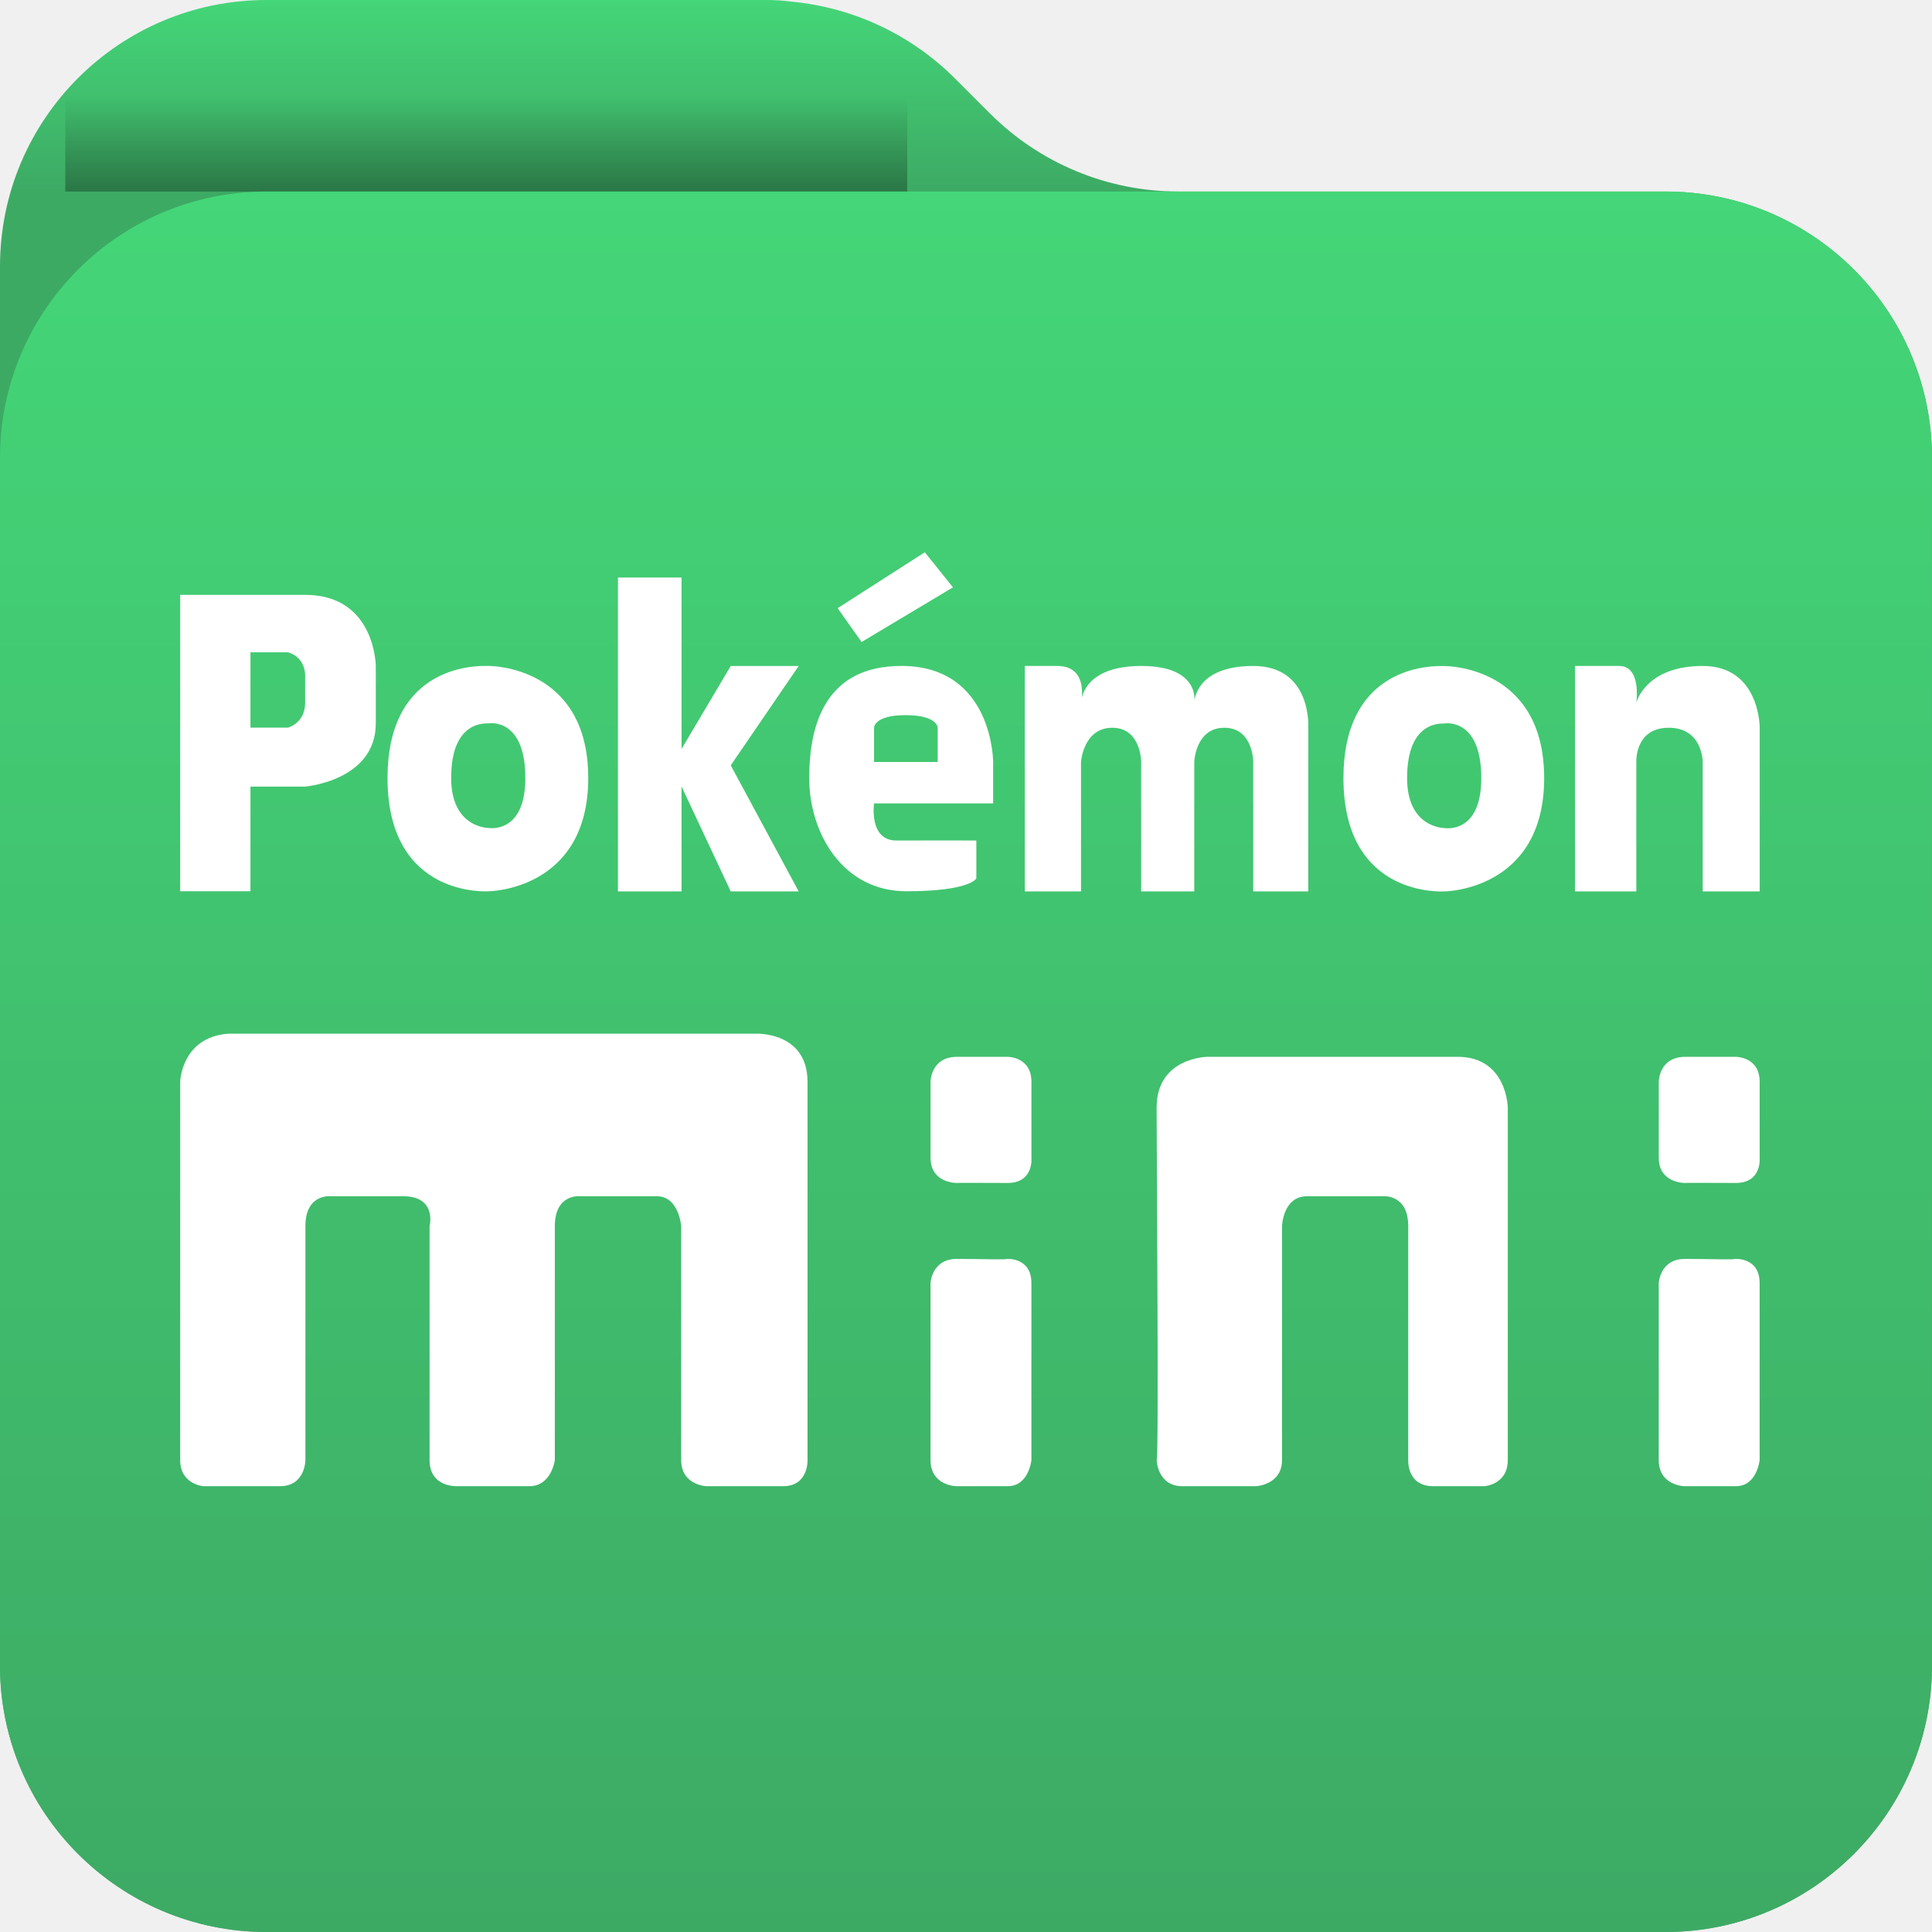
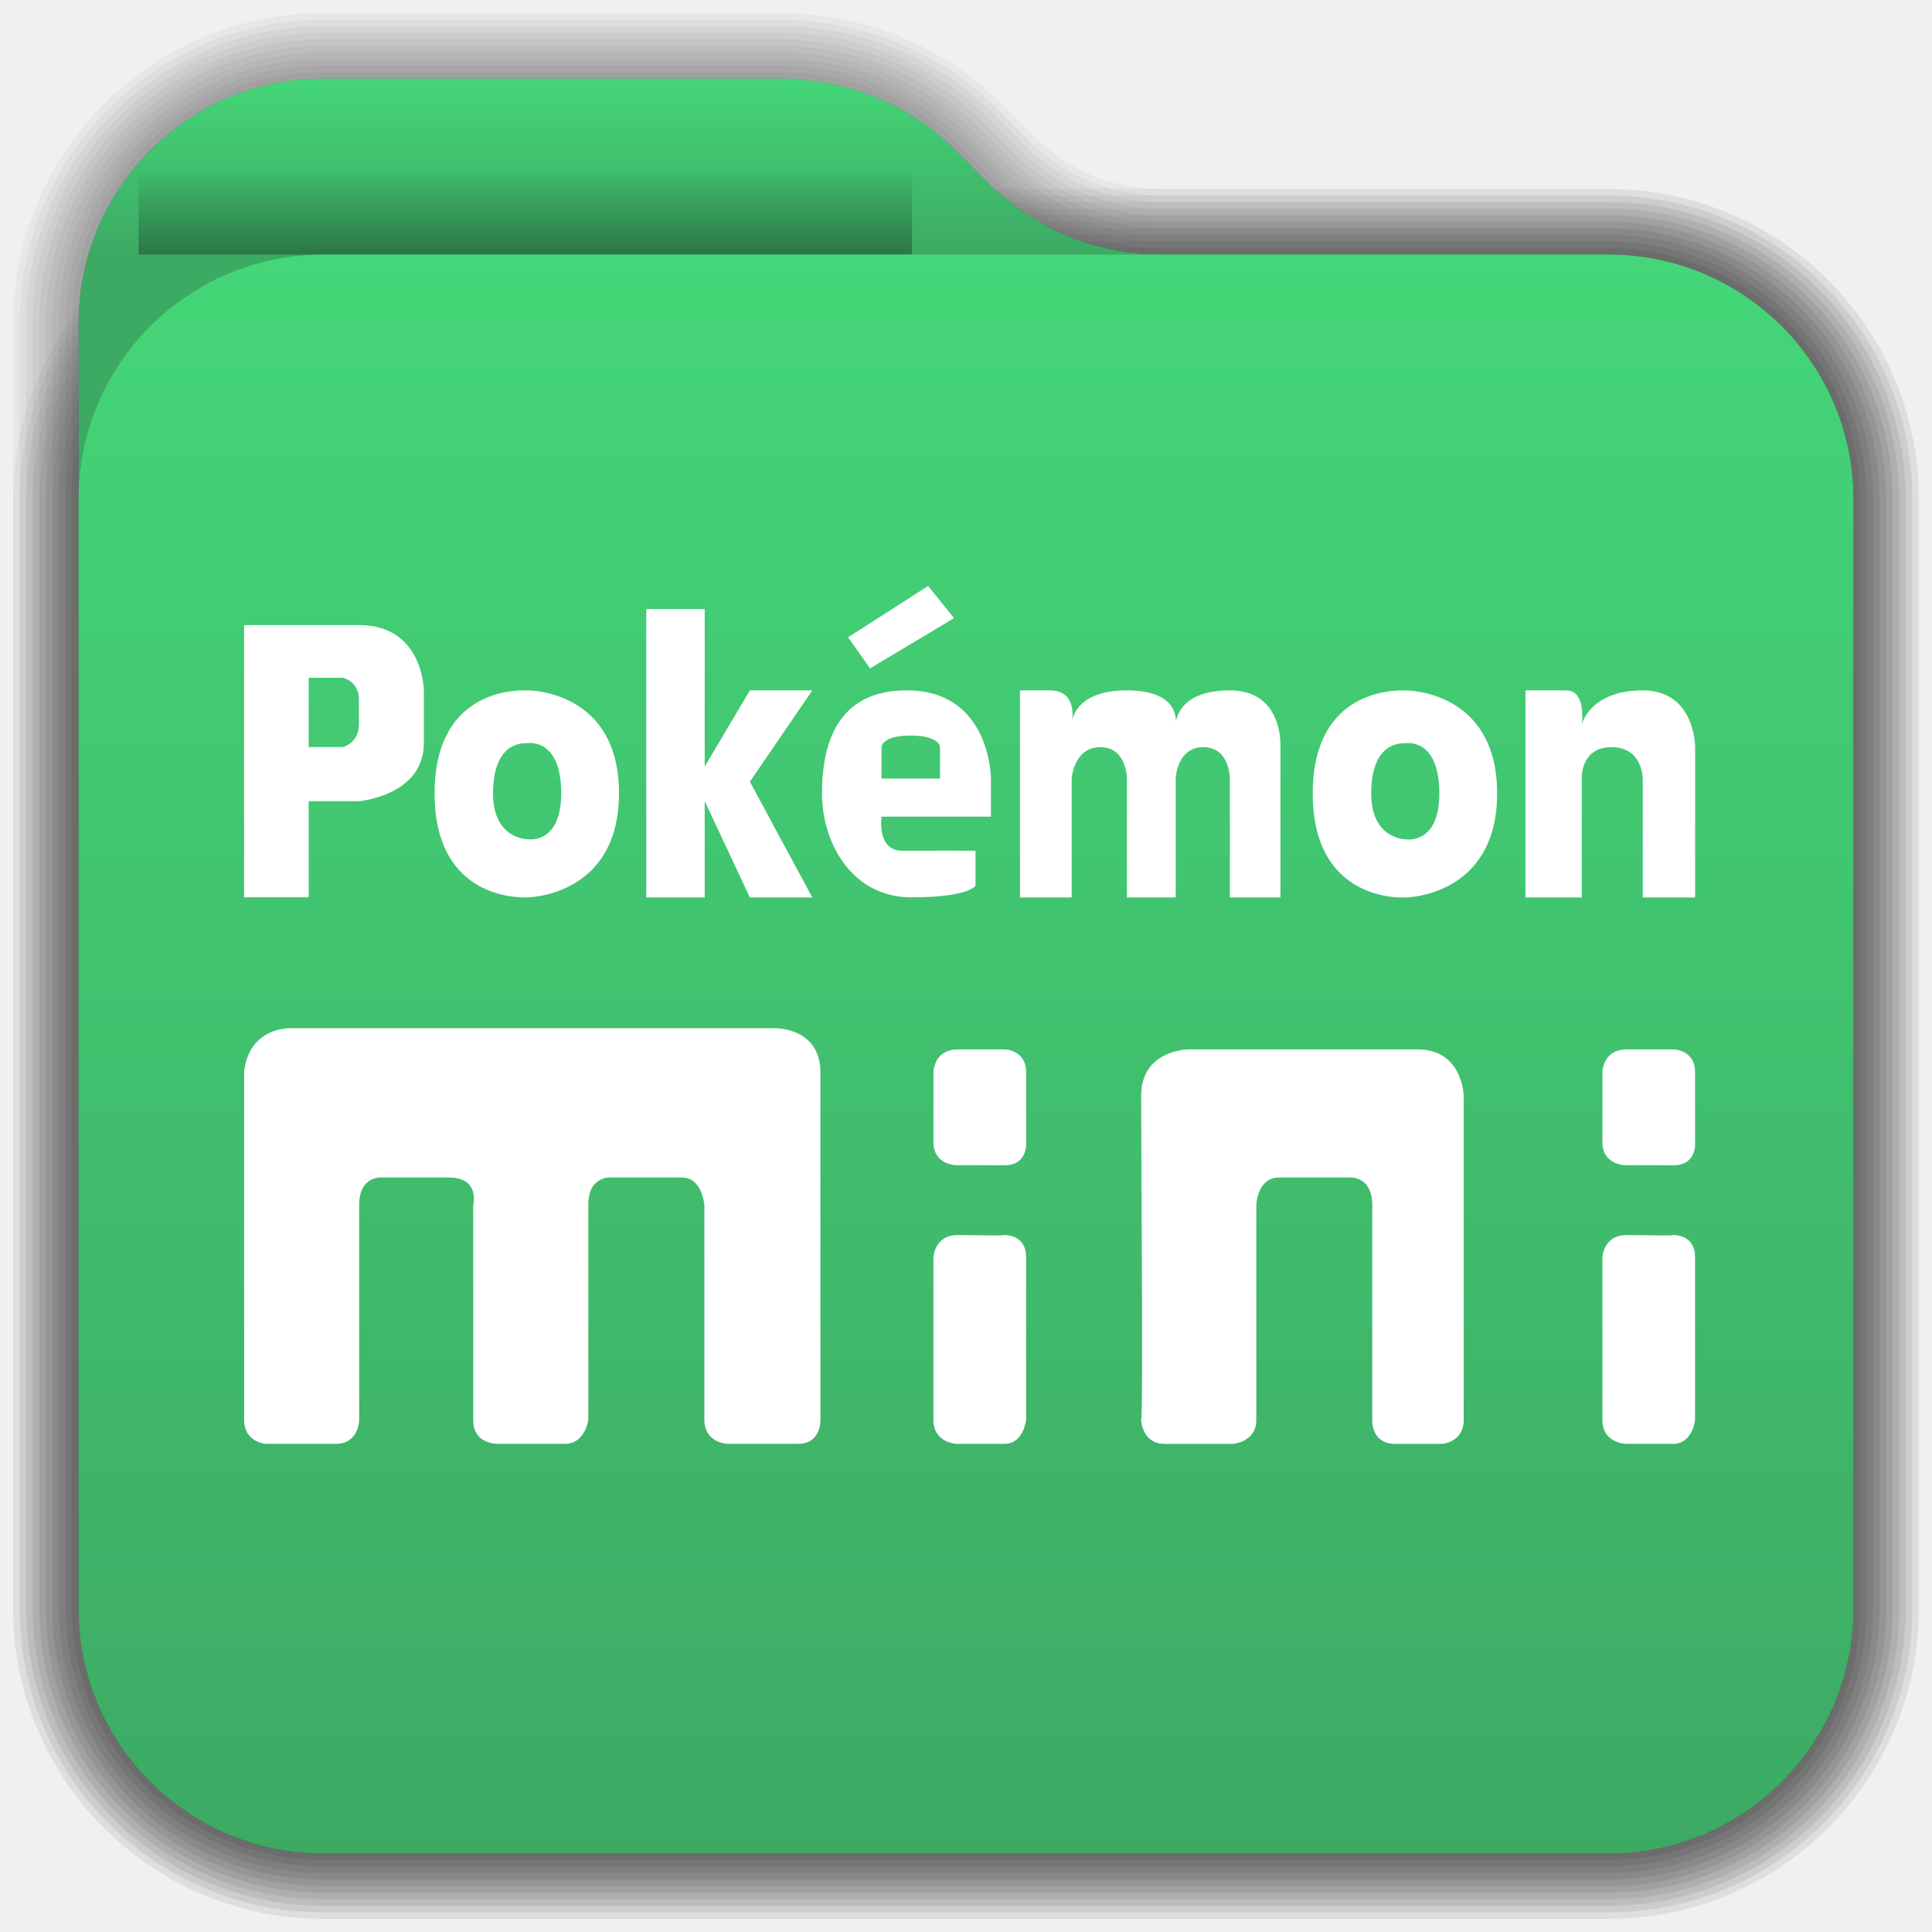
- <svg xmlns="http://www.w3.org/2000/svg" xmlns:xlink="http://www.w3.org/1999/xlink" width="512" height="512" viewBox="0 0 135.467 135.467" version="1.1" id="svg1" xml:space="preserve">
+ <svg xmlns="http://www.w3.org/2000/svg" xmlns:xlink="http://www.w3.org/1999/xlink" width="512" height="512" viewBox="-6 -6 147.467 147.467" version="1.1" id="svg1" xml:space="preserve">
  <defs id="defs1">
    <linearGradient id="linearGradient17">
      <stop style="stop-color:#e5e5e5;stop-opacity:1;" offset="0" id="stop17" />
      <stop style="stop-color:#a8a8a8;stop-opacity:1;" offset="1" id="stop18" />
    </linearGradient>
    <linearGradient id="linearGradient15">
      <stop style="stop-color:#e5e5e5;stop-opacity:1;" offset="0" id="stop15" />
      <stop style="stop-color:#a8a8a8;stop-opacity:1;" offset="1" id="stop16" />
    </linearGradient>
    <linearGradient xlink:href="#linearGradient15" id="linearGradient16" x1="55.033" y1="6.35" x2="55.033" y2="18.521" gradientUnits="userSpaceOnUse" />
    <linearGradient xlink:href="#linearGradient17" id="linearGradient18" x1="67.733" y1="18.521" x2="67.733" y2="129.117" gradientUnits="userSpaceOnUse" />
    <linearGradient data-orig="1fc95c,169443" x1="55.033" y1="6.35" x2="55.033" y2="18.521" gradientUnits="userSpaceOnUse" id="linearGradient16_tint">
      <stop style="stop-color:#44d678;stop-opacity:1;" offset="0" />
      <stop style="stop-color:#3daa64;stop-opacity:1;" offset="1" />
    </linearGradient>
    <linearGradient data-orig="1fc95c,169443" x1="67.733" y1="18.521" x2="67.733" y2="129.117" gradientUnits="userSpaceOnUse" id="linearGradient18_tint">
      <stop style="stop-color:#44d678;stop-opacity:1;" offset="0" />
      <stop style="stop-color:#3daa64;stop-opacity:1;" offset="1" />
    </linearGradient>
    <linearGradient id="tabShade" x1="0" y1="12.521" x2="0" y2="18.521" gradientUnits="userSpaceOnUse">
      <stop offset="0" style="stop-color:#000000;stop-opacity:0" />
      <stop offset="1" style="stop-color:#000000;stop-opacity:0.3" />
    </linearGradient>
  </defs>
  <g id="layer1">
+     <g id="folder-shadow" style="fill:#000000;stroke:#000000;stroke-linejoin:round" transform="matrix(1.103449,0,0,1.103449,-7.006964,-7.006964)">
+       <path d="M 23.283,6.35 C 13.931,6.35 6.35,13.931 6.35,23.283 v 88.9 c -4.4e-6,9.352 7.581,16.933 16.933,16.933 h 88.9 c 9.352,0 16.933,-7.581 16.933,-16.933 V 35.454 c 0,-9.352 -7.581,-16.933 -16.933,-16.933 H 81.206 c -4.482,-0.007 -8.778,-1.79 -11.947,-4.959 h -5.17e-4 L 67.006,11.31 C 64.233,8.55 60.589,6.836 56.694,6.459 56.144,6.386 55.589,6.35 55.033,6.35 h -0.009 z" style="fill-opacity:0.04;stroke-opacity:0.04;stroke-width:9.062" />
+       <path d="m 23.283,18.521 c -9.352,-1e-6 -16.933,7.581 -16.933,16.933 v 76.729 c -4.4e-6,9.352 7.581,16.933 16.933,16.933 h 88.9 c 9.352,0 16.933,-7.581 16.933,-16.933 V 35.454 c 0,-9.352 -7.581,-16.933 -16.933,-16.933 z" style="fill-opacity:0.04;stroke-opacity:0.04;stroke-width:9.062" />
+       <path d="M 23.283,6.35 C 13.931,6.35 6.35,13.931 6.35,23.283 v 88.9 c -4.4e-6,9.352 7.581,16.933 16.933,16.933 h 88.9 c 9.352,0 16.933,-7.581 16.933,-16.933 V 35.454 c 0,-9.352 -7.581,-16.933 -16.933,-16.933 H 81.206 c -4.482,-0.007 -8.778,-1.79 -11.947,-4.959 h -5.17e-4 L 67.006,11.31 C 64.233,8.55 60.589,6.836 56.694,6.459 56.144,6.386 55.589,6.35 55.033,6.35 h -0.009 z" style="fill-opacity:0.04;stroke-opacity:0.04;stroke-width:8.156" />
+       <path d="m 23.283,18.521 c -9.352,-1e-6 -16.933,7.581 -16.933,16.933 v 76.729 c -4.4e-6,9.352 7.581,16.933 16.933,16.933 h 88.9 c 9.352,0 16.933,-7.581 16.933,-16.933 V 35.454 c 0,-9.352 -7.581,-16.933 -16.933,-16.933 z" style="fill-opacity:0.04;stroke-opacity:0.04;stroke-width:8.156" />
+       <path d="M 23.283,6.35 C 13.931,6.35 6.35,13.931 6.35,23.283 v 88.9 c -4.4e-6,9.352 7.581,16.933 16.933,16.933 h 88.9 c 9.352,0 16.933,-7.581 16.933,-16.933 V 35.454 c 0,-9.352 -7.581,-16.933 -16.933,-16.933 H 81.206 c -4.482,-0.007 -8.778,-1.79 -11.947,-4.959 h -5.17e-4 L 67.006,11.31 C 64.233,8.55 60.589,6.836 56.694,6.459 56.144,6.386 55.589,6.35 55.033,6.35 h -0.009 z" style="fill-opacity:0.04;stroke-opacity:0.04;stroke-width:7.250" />
+       <path d="m 23.283,18.521 c -9.352,-1e-6 -16.933,7.581 -16.933,16.933 v 76.729 c -4.4e-6,9.352 7.581,16.933 16.933,16.933 h 88.9 c 9.352,0 16.933,-7.581 16.933,-16.933 V 35.454 c 0,-9.352 -7.581,-16.933 -16.933,-16.933 z" style="fill-opacity:0.04;stroke-opacity:0.04;stroke-width:7.250" />
+       <path d="M 23.283,6.35 C 13.931,6.35 6.35,13.931 6.35,23.283 v 88.9 c -4.4e-6,9.352 7.581,16.933 16.933,16.933 h 88.9 c 9.352,0 16.933,-7.581 16.933,-16.933 V 35.454 c 0,-9.352 -7.581,-16.933 -16.933,-16.933 H 81.206 c -4.482,-0.007 -8.778,-1.79 -11.947,-4.959 h -5.17e-4 L 67.006,11.31 C 64.233,8.55 60.589,6.836 56.694,6.459 56.144,6.386 55.589,6.35 55.033,6.35 h -0.009 z" style="fill-opacity:0.04;stroke-opacity:0.04;stroke-width:6.344" />
+       <path d="m 23.283,18.521 c -9.352,-1e-6 -16.933,7.581 -16.933,16.933 v 76.729 c -4.4e-6,9.352 7.581,16.933 16.933,16.933 h 88.9 c 9.352,0 16.933,-7.581 16.933,-16.933 V 35.454 c 0,-9.352 -7.581,-16.933 -16.933,-16.933 z" style="fill-opacity:0.04;stroke-opacity:0.04;stroke-width:6.344" />
+       <path d="M 23.283,6.35 C 13.931,6.35 6.35,13.931 6.35,23.283 v 88.9 c -4.4e-6,9.352 7.581,16.933 16.933,16.933 h 88.9 c 9.352,0 16.933,-7.581 16.933,-16.933 V 35.454 c 0,-9.352 -7.581,-16.933 -16.933,-16.933 H 81.206 c -4.482,-0.007 -8.778,-1.79 -11.947,-4.959 h -5.17e-4 L 67.006,11.31 C 64.233,8.55 60.589,6.836 56.694,6.459 56.144,6.386 55.589,6.35 55.033,6.35 h -0.009 z" style="fill-opacity:0.04;stroke-opacity:0.04;stroke-width:5.437" />
+       <path d="m 23.283,18.521 c -9.352,-1e-6 -16.933,7.581 -16.933,16.933 v 76.729 c -4.4e-6,9.352 7.581,16.933 16.933,16.933 h 88.9 c 9.352,0 16.933,-7.581 16.933,-16.933 V 35.454 c 0,-9.352 -7.581,-16.933 -16.933,-16.933 z" style="fill-opacity:0.04;stroke-opacity:0.04;stroke-width:5.437" />
+       <path d="M 23.283,6.35 C 13.931,6.35 6.35,13.931 6.35,23.283 v 88.9 c -4.4e-6,9.352 7.581,16.933 16.933,16.933 h 88.9 c 9.352,0 16.933,-7.581 16.933,-16.933 V 35.454 c 0,-9.352 -7.581,-16.933 -16.933,-16.933 H 81.206 c -4.482,-0.007 -8.778,-1.79 -11.947,-4.959 h -5.17e-4 L 67.006,11.31 C 64.233,8.55 60.589,6.836 56.694,6.459 56.144,6.386 55.589,6.35 55.033,6.35 h -0.009 z" style="fill-opacity:0.04;stroke-opacity:0.04;stroke-width:4.531" />
+       <path d="m 23.283,18.521 c -9.352,-1e-6 -16.933,7.581 -16.933,16.933 v 76.729 c -4.4e-6,9.352 7.581,16.933 16.933,16.933 h 88.9 c 9.352,0 16.933,-7.581 16.933,-16.933 V 35.454 c 0,-9.352 -7.581,-16.933 -16.933,-16.933 z" style="fill-opacity:0.04;stroke-opacity:0.04;stroke-width:4.531" />
+       <path d="M 23.283,6.35 C 13.931,6.35 6.35,13.931 6.35,23.283 v 88.9 c -4.4e-6,9.352 7.581,16.933 16.933,16.933 h 88.9 c 9.352,0 16.933,-7.581 16.933,-16.933 V 35.454 c 0,-9.352 -7.581,-16.933 -16.933,-16.933 H 81.206 c -4.482,-0.007 -8.778,-1.79 -11.947,-4.959 h -5.17e-4 L 67.006,11.31 C 64.233,8.55 60.589,6.836 56.694,6.459 56.144,6.386 55.589,6.35 55.033,6.35 h -0.009 z" style="fill-opacity:0.04;stroke-opacity:0.04;stroke-width:3.625" />
+       <path d="m 23.283,18.521 c -9.352,-1e-6 -16.933,7.581 -16.933,16.933 v 76.729 c -4.4e-6,9.352 7.581,16.933 16.933,16.933 h 88.9 c 9.352,0 16.933,-7.581 16.933,-16.933 V 35.454 c 0,-9.352 -7.581,-16.933 -16.933,-16.933 z" style="fill-opacity:0.04;stroke-opacity:0.04;stroke-width:3.625" />
+       <path d="M 23.283,6.35 C 13.931,6.35 6.35,13.931 6.35,23.283 v 88.9 c -4.4e-6,9.352 7.581,16.933 16.933,16.933 h 88.9 c 9.352,0 16.933,-7.581 16.933,-16.933 V 35.454 c 0,-9.352 -7.581,-16.933 -16.933,-16.933 H 81.206 c -4.482,-0.007 -8.778,-1.79 -11.947,-4.959 h -5.17e-4 L 67.006,11.31 C 64.233,8.55 60.589,6.836 56.694,6.459 56.144,6.386 55.589,6.35 55.033,6.35 h -0.009 z" style="fill-opacity:0.04;stroke-opacity:0.04;stroke-width:2.719" />
+       <path d="m 23.283,18.521 c -9.352,-1e-6 -16.933,7.581 -16.933,16.933 v 76.729 c -4.4e-6,9.352 7.581,16.933 16.933,16.933 h 88.9 c 9.352,0 16.933,-7.581 16.933,-16.933 V 35.454 c 0,-9.352 -7.581,-16.933 -16.933,-16.933 z" style="fill-opacity:0.04;stroke-opacity:0.04;stroke-width:2.719" />
+       <path d="M 23.283,6.35 C 13.931,6.35 6.35,13.931 6.35,23.283 v 88.9 c -4.4e-6,9.352 7.581,16.933 16.933,16.933 h 88.9 c 9.352,0 16.933,-7.581 16.933,-16.933 V 35.454 c 0,-9.352 -7.581,-16.933 -16.933,-16.933 H 81.206 c -4.482,-0.007 -8.778,-1.79 -11.947,-4.959 h -5.17e-4 L 67.006,11.31 C 64.233,8.55 60.589,6.836 56.694,6.459 56.144,6.386 55.589,6.35 55.033,6.35 h -0.009 z" style="fill-opacity:0.04;stroke-opacity:0.04;stroke-width:1.812" />
+       <path d="m 23.283,18.521 c -9.352,-1e-6 -16.933,7.581 -16.933,16.933 v 76.729 c -4.4e-6,9.352 7.581,16.933 16.933,16.933 h 88.9 c 9.352,0 16.933,-7.581 16.933,-16.933 V 35.454 c 0,-9.352 -7.581,-16.933 -16.933,-16.933 z" style="fill-opacity:0.04;stroke-opacity:0.04;stroke-width:1.812" />
+       <path d="M 23.283,6.35 C 13.931,6.35 6.35,13.931 6.35,23.283 v 88.9 c -4.4e-6,9.352 7.581,16.933 16.933,16.933 h 88.9 c 9.352,0 16.933,-7.581 16.933,-16.933 V 35.454 c 0,-9.352 -7.581,-16.933 -16.933,-16.933 H 81.206 c -4.482,-0.007 -8.778,-1.79 -11.947,-4.959 h -5.17e-4 L 67.006,11.31 C 64.233,8.55 60.589,6.836 56.694,6.459 56.144,6.386 55.589,6.35 55.033,6.35 h -0.009 z" style="fill-opacity:0.04;stroke-opacity:0.04;stroke-width:0.906" />
+       <path d="m 23.283,18.521 c -9.352,-1e-6 -16.933,7.581 -16.933,16.933 v 76.729 c -4.4e-6,9.352 7.581,16.933 16.933,16.933 h 88.9 c 9.352,0 16.933,-7.581 16.933,-16.933 V 35.454 c 0,-9.352 -7.581,-16.933 -16.933,-16.933 z" style="fill-opacity:0.04;stroke-opacity:0.04;stroke-width:0.906" />
+     </g>
    <g id="g50" transform="matrix(1.103449,0,0,1.103449,-7.006964,-7.006964)">
      <path id="path46" style="display:inline;fill:url(#linearGradient16_tint);stroke-width:11.943;paint-order:stroke fill markers" d="M 23.283,6.35 C 13.931,6.35 6.35,13.931 6.35,23.283 v 88.9 c -4.4e-6,9.352 7.581,16.933 16.933,16.933 h 88.9 c 9.352,0 16.933,-7.581 16.933,-16.933 V 35.454 c 0,-9.352 -7.581,-16.933 -16.933,-16.933 H 81.206 c -4.482,-0.007 -8.778,-1.79 -11.947,-4.959 h -5.17e-4 L 67.006,11.31 C 64.233,8.55 60.589,6.836 56.694,6.459 56.144,6.386 55.589,6.35 55.033,6.35 h -0.009 z" />
      <rect id="tab-shade" x="10.5" y="12.521" width="53.5" height="6" style="fill:url(#tabShade)" />
      <path id="path50" style="display:inline;fill:url(#linearGradient18_tint);stroke-width:11.943;paint-order:stroke fill markers" d="m 23.283,18.521 c -9.352,-1e-6 -16.933,7.581 -16.933,16.933 v 76.729 c -4.4e-6,9.352 7.581,16.933 16.933,16.933 h 88.9 c 9.352,0 16.933,-7.581 16.933,-16.933 V 35.454 c 0,-9.352 -7.581,-16.933 -16.933,-16.933 z" />
    </g>
    <g id="g17" transform="translate(93.04493,-101.2614)">
      <path d="m -80.412,142.972 v 20.782 h 4.928 v -7.338 h 3.833 c 0,0 4.956,-0.411 4.956,-4.436 v -4.025 c 0,0 -0.031,-4.984 -4.956,-4.984 z m 4.928,4.025 c 0.007,0.002 1.846,0 2.629,0 1.349,0.4 1.205,1.78 1.205,1.78 v 1.752 c 0,1.457 -1.205,1.752 -1.205,1.752 h -2.629 z m 16.428,0.958 c -1.362,-0.003 -6.817,0.431 -6.817,7.858 0,8.488 7.119,7.941 7.119,7.941 0,0 6.955,-0.073 6.955,-7.941 0,-7.868 -6.876,-7.852 -6.955,-7.858 z m 0.301,4.025 c 0,0 2.546,-0.411 2.546,3.833 0,3.931 -2.546,3.505 -2.546,3.505 0,0 -2.656,0.03 -2.656,-3.505 0,-4.258 2.656,-3.784 2.656,-3.833 z m 9.039,-10.224 h 4.459 v 12.02 l 3.45,-5.818 h 4.765 l -4.765,6.968 4.765,8.839 h -4.765 l -3.45,-7.357 v 7.357 h -4.459 z m 19.874,6.199 c -5.259,0 -6.462,4.015 -6.462,7.858 0,3.844 2.326,7.941 6.817,7.941 4.491,0 4.901,-0.903 4.901,-0.903 v -2.656 c -0.031,-0.01 -3.677,0 -5.613,0 -1.935,0 -1.56,-2.601 -1.56,-2.601 h 8.351 v -2.903 c 0,0 0.002,-6.736 -6.435,-6.736 z m 0.301,3.45 c 2.222,0 2.245,0.876 2.245,0.876 v 2.409 h -4.463 v -2.409 c 0,0 -0.004,-0.876 2.218,-0.876 z m -4.776,-7.508 1.684,2.381 6.408,-3.833 -1.975,-2.459 -6.04,3.872 z m 13.127,19.867 h 3.943 v -9.085 c 0,0 0.165,-2.389 2.19,-2.389 2.026,0 2.027,2.389 2.027,2.389 v 9.085 h 3.724 v -9.085 c 0,0 0.082,-2.389 2.108,-2.389 2.027,0 2.027,2.389 2.027,2.389 v 9.085 h 3.86 v -11.474 c 0,0 0.274,-4.333 -3.86,-4.333 -4.135,0 -4.135,2.578 -4.135,2.578 0,0 0.493,-2.578 -3.724,-2.578 -4.217,0 -4.217,2.578 -4.217,2.578 0,0 0.603,-2.578 -1.67,-2.578 h -2.273 z M 7.972,147.963 c -1.362,-0.003 -6.818,0.431 -6.818,7.858 0,8.488 7.119,7.941 7.119,7.941 0,0 6.955,-0.073 6.955,-7.941 0,-7.868 -6.876,-7.852 -6.955,-7.858 z m 0.301,4.025 c 0,0 2.546,-0.411 2.546,3.833 0,3.931 -2.546,3.505 -2.546,3.505 0,0 -2.656,0.03 -2.656,-3.505 0,-4.259 2.656,-3.784 2.656,-3.833 z m 9.117,11.776 h 4.299 v -9.085 c 0,0 -0.11,-2.389 2.273,-2.389 2.382,0 2.382,2.389 2.382,2.389 v 9.085 h 3.998 v -11.474 c 0,0 0.027,-4.333 -3.998,-4.333 -4.025,0 -4.655,2.578 -4.655,2.578 0,0 0.384,-2.578 -1.205,-2.578 h -3.094 z" fill="#ffffff" id="path14" style="stroke-width:0.876;fill:#ffffff" />
      <path d="m -77.037,173.74 h 37.038 c 0,0 3.576,-0.137 3.576,3.38 v 26.517 c 0,0 0.077,1.833 -1.71,1.833 h -5.362 c 0,0 -1.787,-0.047 -1.787,-1.833 v -16.404 c 0,0 -0.155,-2.095 -1.71,-2.095 h -5.362 c 0,0 -1.787,-0.206 -1.787,2.095 v 16.404 c 0,0 -0.234,1.833 -1.787,1.833 h -5.053 c 0,0 -1.943,0.111 -1.943,-1.833 v -16.404 c 0,0 0.543,-2.095 -1.866,-2.095 h -5.053 c 0,0 -1.787,-0.206 -1.787,2.095 v 16.404 c 0,0 0,1.833 -1.787,1.833 h -5.362 c 0,0 -1.632,-0.122 -1.632,-1.833 v -26.517 c 0,0 0.07,-3.124 3.375,-3.38 z m 54.594,15.794 c 0,0 1.718,-0.13 1.718,1.697 v 12.406 c 0,0 -0.179,1.833 -1.664,1.833 h -3.628 c 0,0 -1.782,-0.047 -1.782,-1.833 v -12.406 c 0,0 0.077,-1.697 1.836,-1.697 1.761,0 3.41,0.066 3.519,0 z m -3.518,-5.327 c 0,0 -1.836,0.033 -1.836,-1.768 v -5.317 c 0,0 -0.004,-1.759 1.864,-1.759 h 3.518 c 0,0 1.692,-0.033 1.692,1.759 v 5.317 c 0,0 0.178,1.768 -1.664,1.768 -1.841,0 -3.519,-0.02 -3.574,0 z m 14.016,19.431 c 0,0 0.054,1.833 1.813,1.833 h 5.167 c 0,0 1.813,-0.102 1.813,-1.833 v -16.404 c 0,0 0.054,-2.095 1.759,-2.095 h 5.276 c 0,0 1.813,-0.206 1.813,2.095 v 16.404 c 0,0 -0.111,1.833 1.759,1.833 H 11.028 c 0,0 1.65,-0.102 1.65,-1.833 v -24.723 c 0,0 -0.054,-3.553 -3.518,-3.553 H -8.373 c 0,0 -3.572,0.033 -3.572,3.553 0,3.523 0.164,24.918 0,24.723 z m 40.563,-14.104 c 0,0 1.718,-0.13 1.718,1.697 v 12.406 c 0,0 -0.179,1.833 -1.664,1.833 h -3.628 c 0,0 -1.782,-0.047 -1.782,-1.833 v -12.406 c 0,0 0.077,-1.697 1.836,-1.697 1.761,0 3.41,0.066 3.519,0 z m -3.518,-5.327 c 0,0 -1.836,0.033 -1.836,-1.768 v -5.317 c 0,0 -0.004,-1.759 1.864,-1.759 h 3.518 c 0,0 1.692,-0.033 1.692,1.759 v 5.317 c 0,0 0.178,1.768 -1.664,1.768 -1.841,0 -3.518,-0.02 -3.574,0 z" fill="#f1d941" id="path15" style="stroke-width:1.759;fill:#ffffff" />
    </g>
  </g>
</svg>
